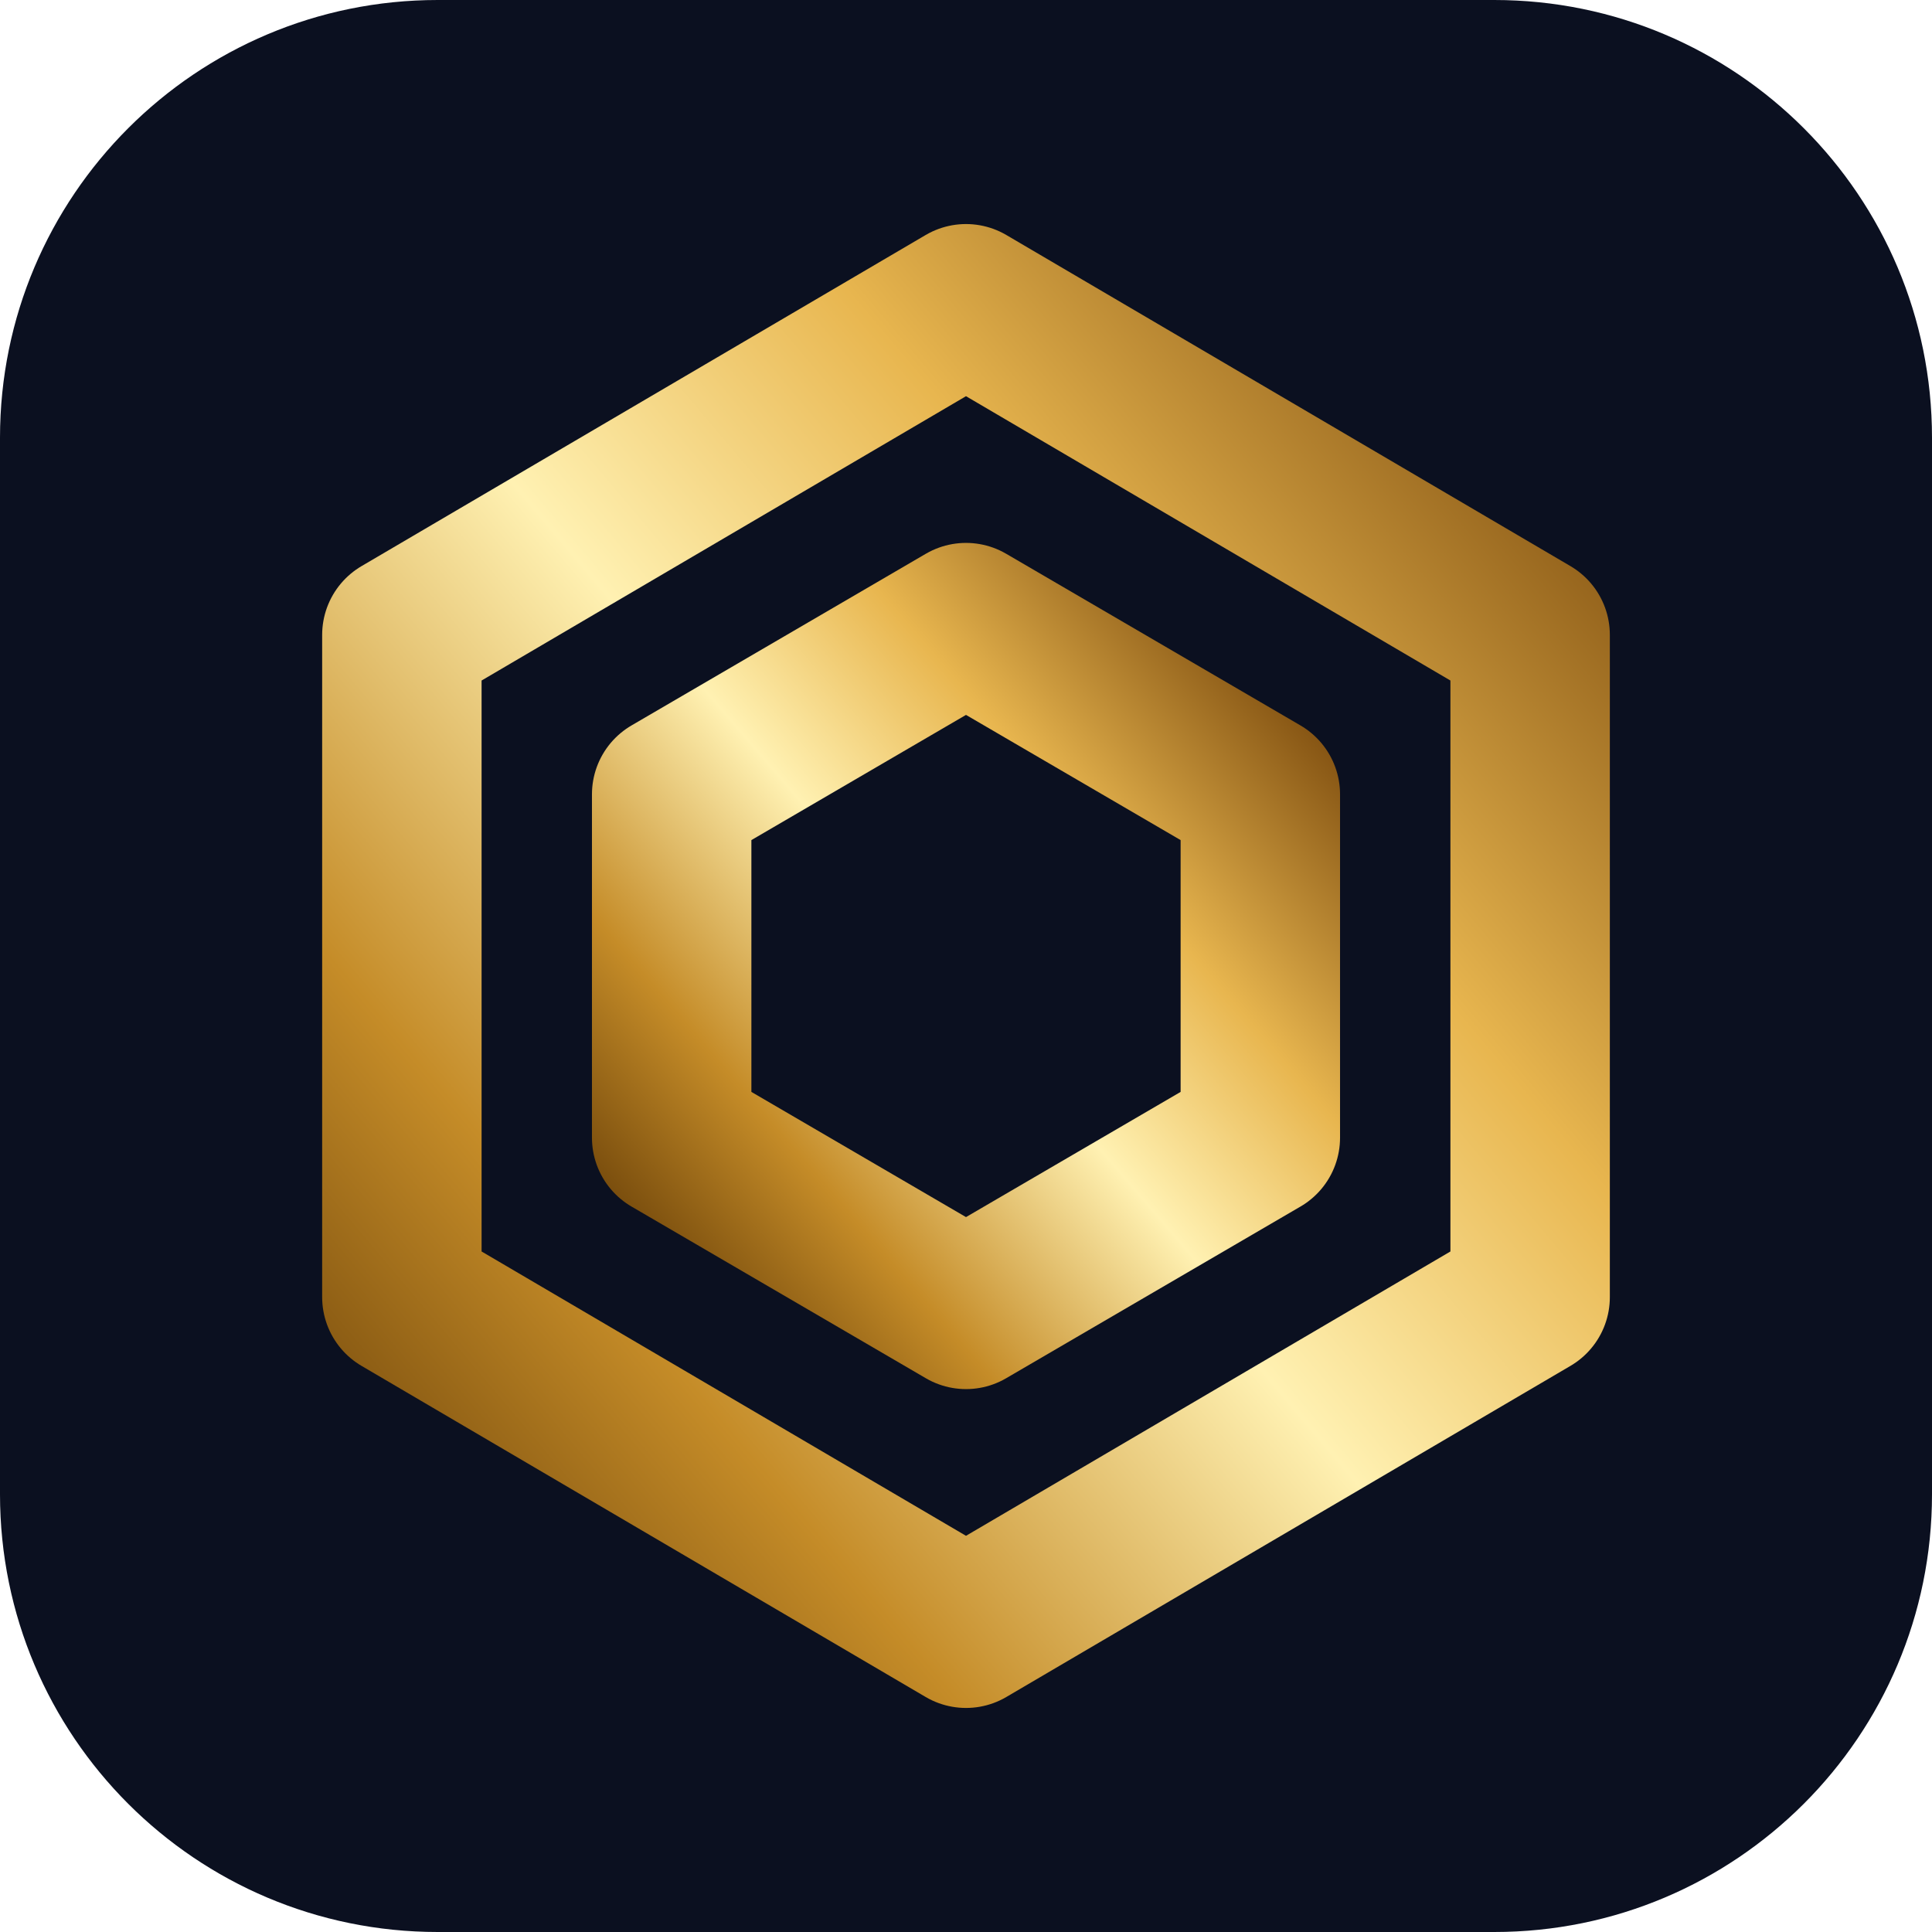
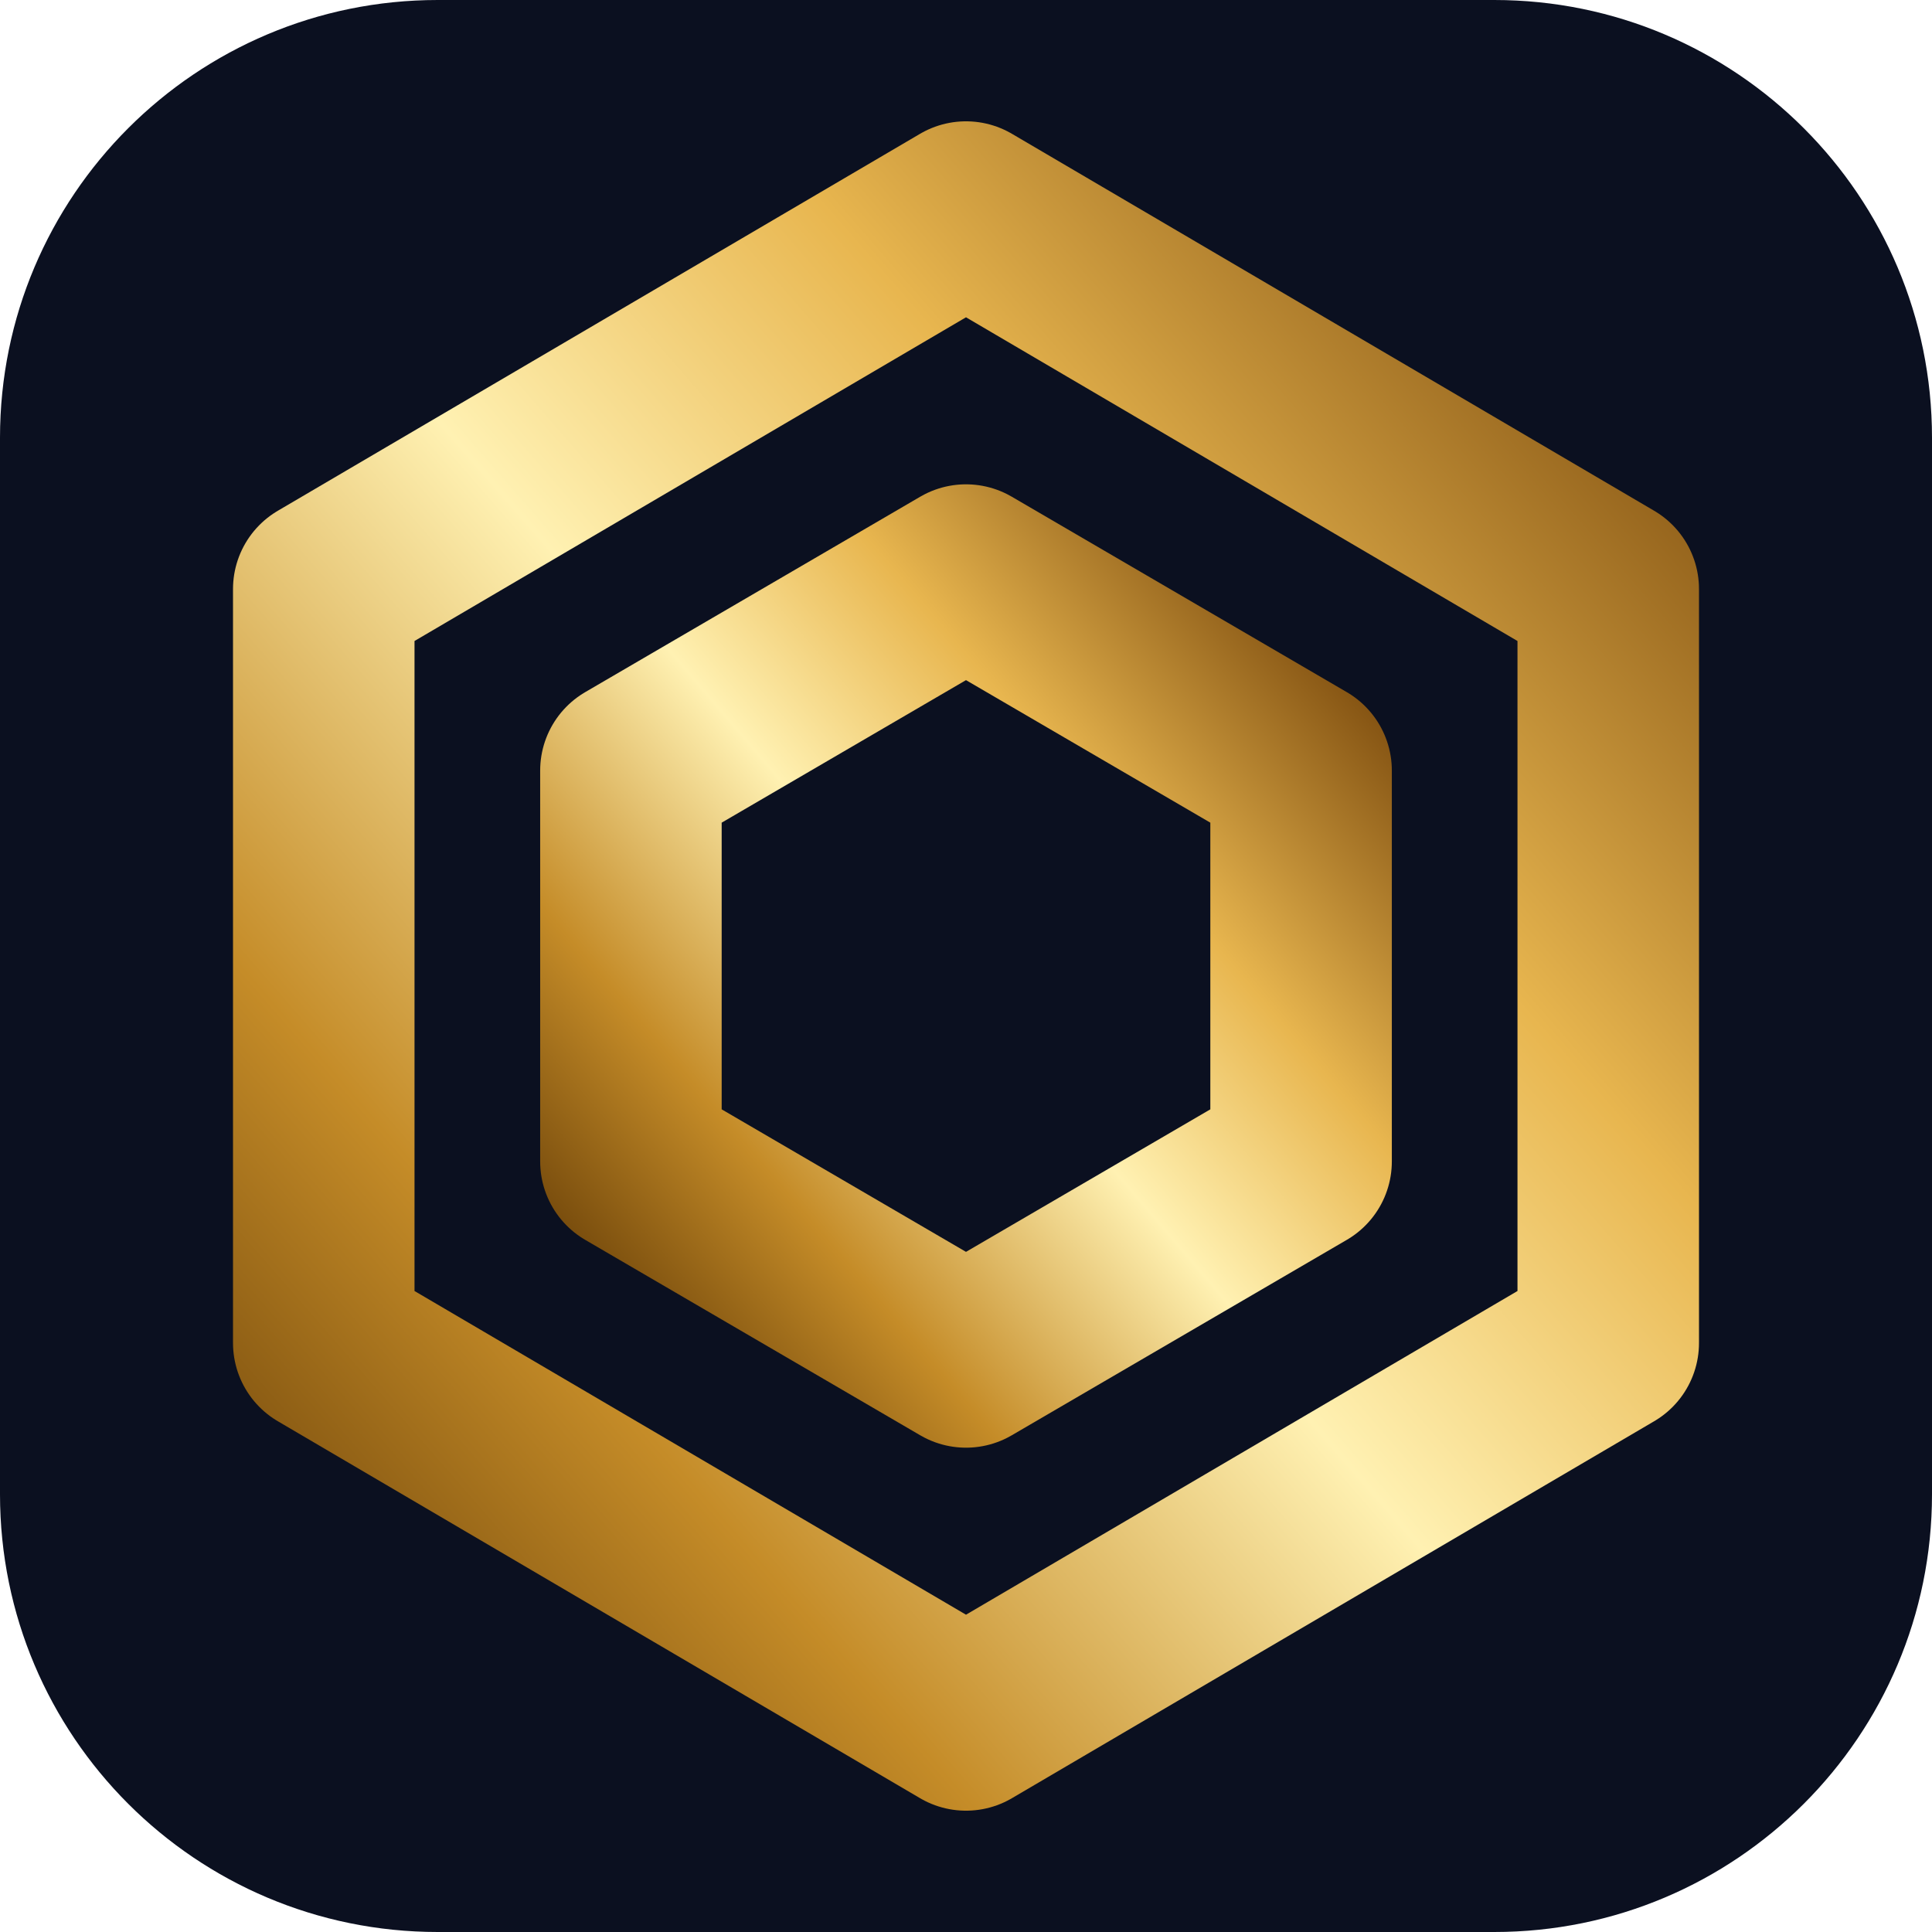
<svg xmlns="http://www.w3.org/2000/svg" viewBox="0 0 128 128" role="img" aria-labelledby="title">
  <defs>
    <linearGradient id="ovyxBrandGold" x1="0" y1="1" x2="1" y2="0">
      <stop offset="0%" stop-color="#6d4309" />
      <stop offset="22%" stop-color="#c58c28" />
      <stop offset="48%" stop-color="#fff1b2" />
      <stop offset="70%" stop-color="#e8b64f" />
      <stop offset="100%" stop-color="#7a490c" />
    </linearGradient>
  </defs>
  <rect width="128" height="128" rx="29" fill="#0b1020" />
-   <g transform="translate(12 12) scale(1.625)">
+   <g transform="translate(4.8 4.8) scale(1.85)">
    <path d="M32 5L55 18.5V45.5L32 59L9 45.5V18.5L32 5Z" fill="none" stroke="url(#ovyxBrandGold)" stroke-linejoin="round" stroke-width="6.5" />
    <path d="M32 18L44 25V39L32 46L20 39V25L32 18Z" fill="none" stroke="url(#ovyxBrandGold)" stroke-linejoin="round" stroke-width="6.5" />
  </g>
</svg>
